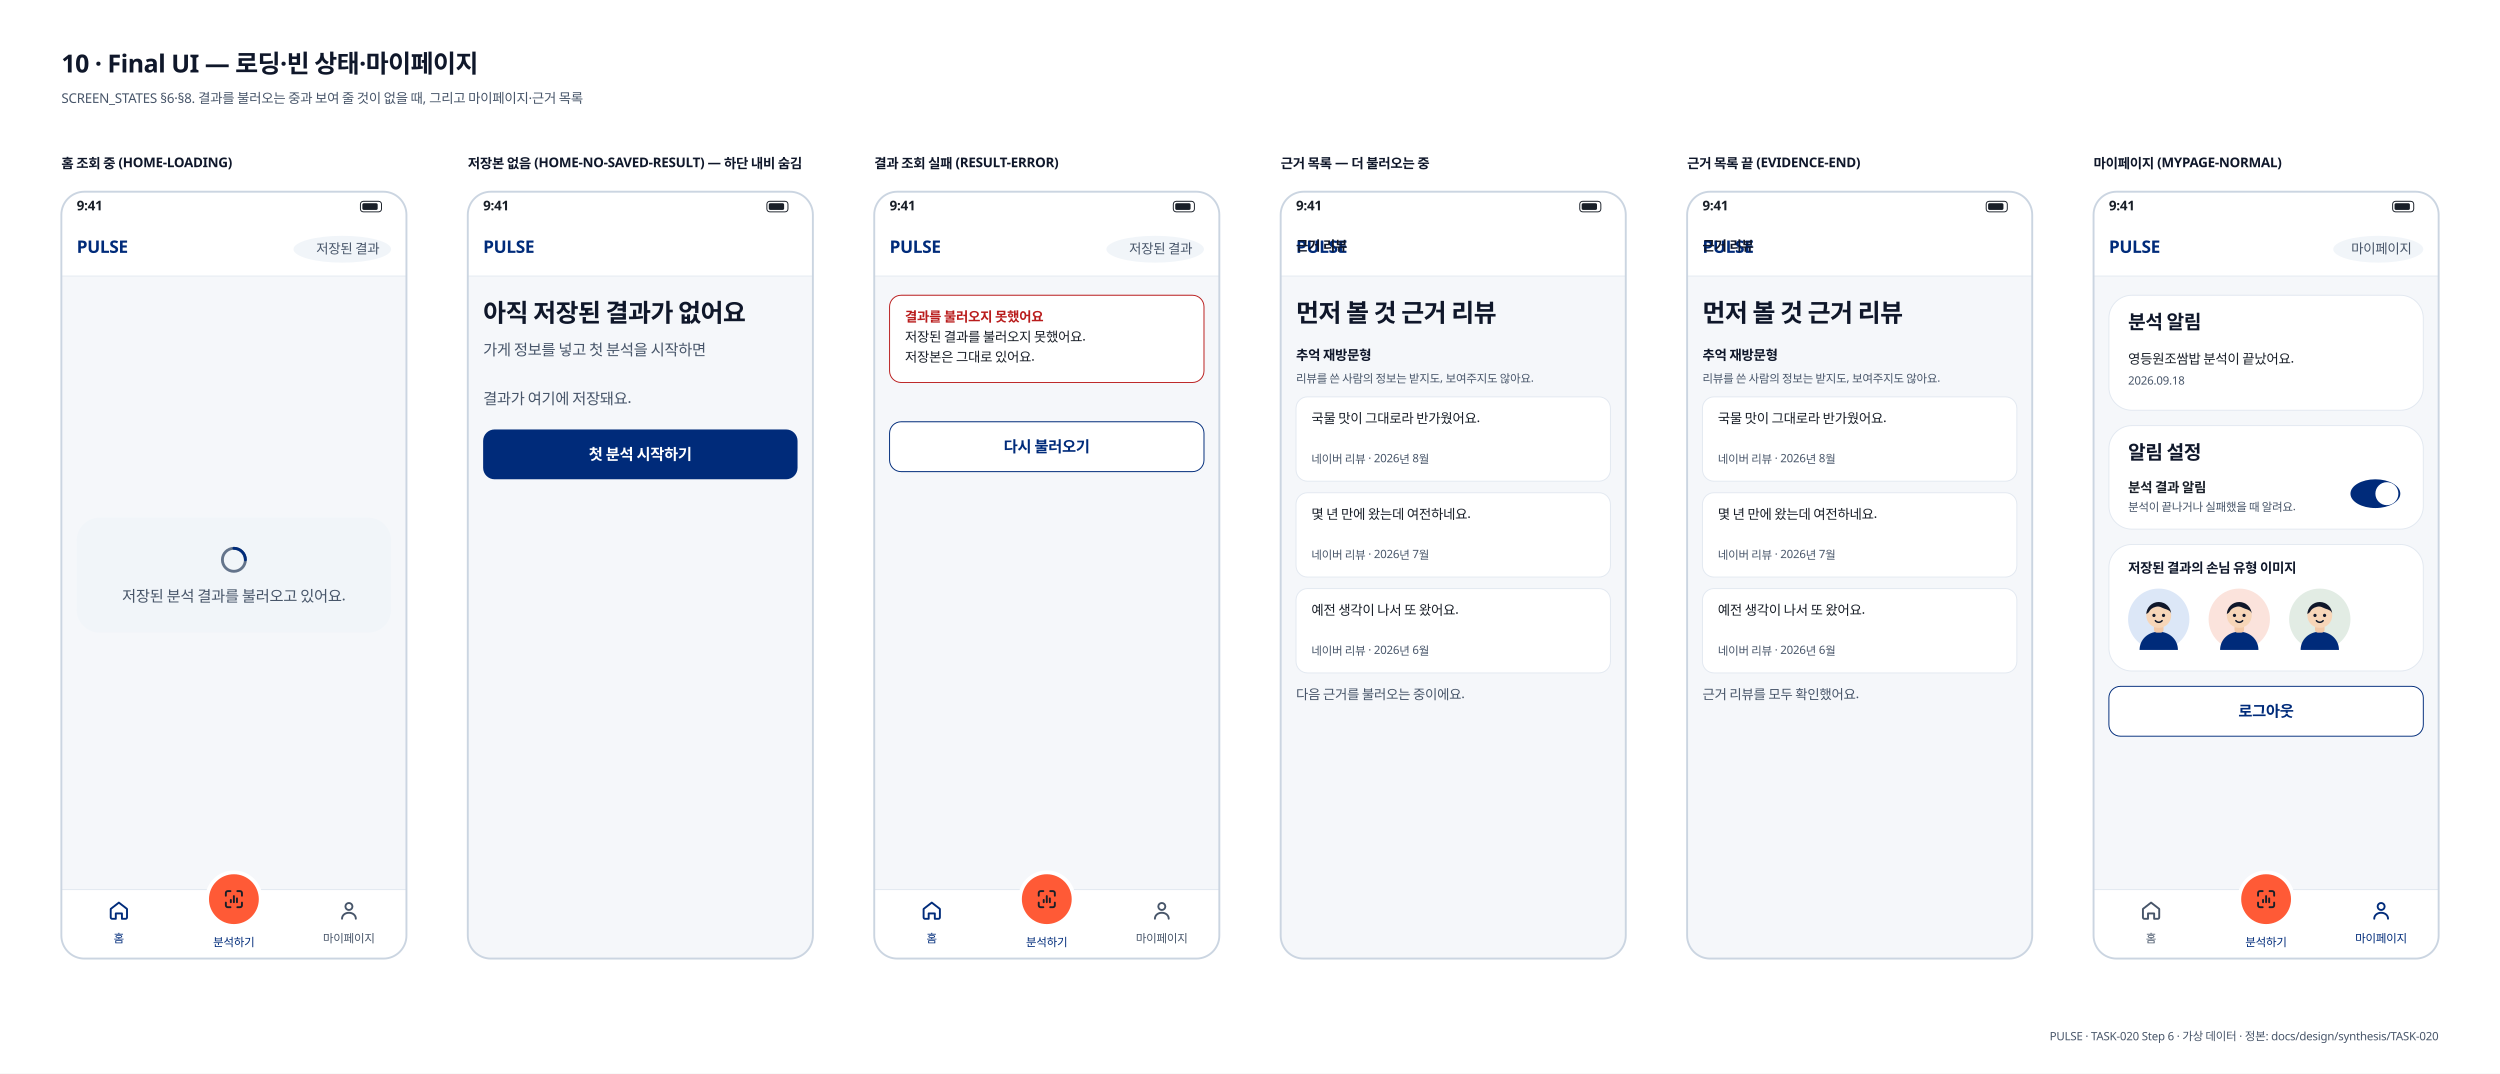
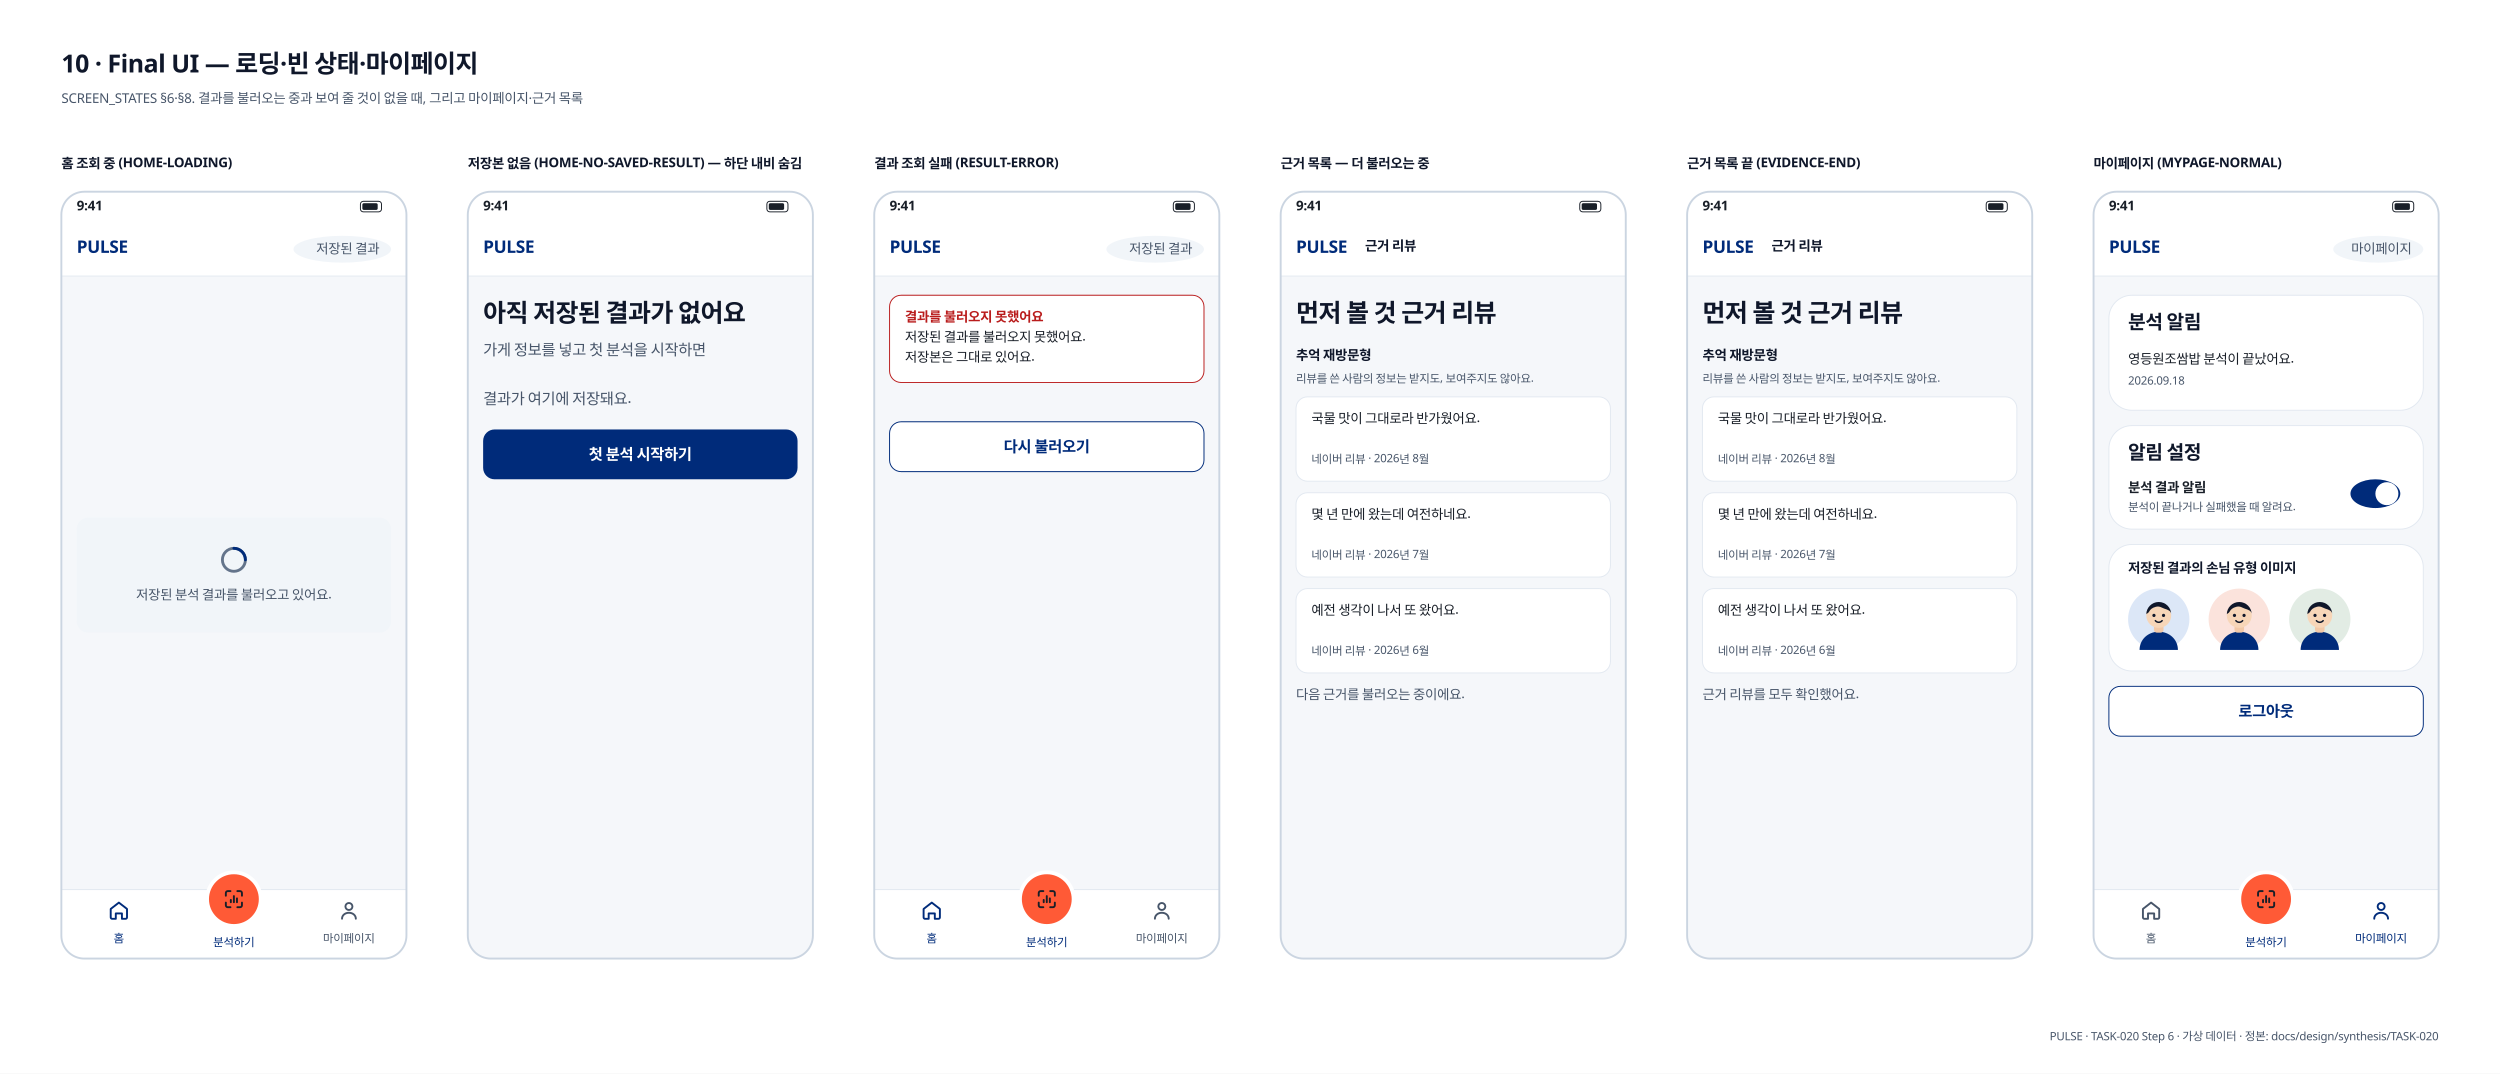
<svg xmlns="http://www.w3.org/2000/svg" width="2608" height="1120" viewBox="0 0 2608 1120">
  <rect x="0" y="0" width="2608" height="1120" rx="0" fill="#FFFFFF" />
  <text x="64" y="75.6" font-family="Pretendard" font-size="26" font-weight="600" letter-spacing="-0.52" fill="#0F172A" text-anchor="start">10 · Final UI — 로딩·빈 상태·마이페이지</text>
  <text x="64" y="107.4" font-family="Pretendard" font-size="14" font-weight="400" letter-spacing="-0.28" fill="#475569" text-anchor="start">SCREEN_STATES §6·§8. 결과를 불러오는 중과 보여 줄 것이 없을 때, 그리고 마이페이지·근거 목록</text>
  <g transform="translate(64 200)">
    <g id="Screen/Home-Loading">
      <text x="0" y="-24.6" font-family="Pretendard" font-size="14" font-weight="700" letter-spacing="-0.28" fill="#0F172A" text-anchor="start">홈 조회 중 (HOME-LOADING)</text>
      <clipPath id="clip-Home-Loading">
        <rect x="0" y="0" width="360" height="800" rx="24" fill="none" />
      </clipPath>
      <g clip-path="url(#clip-Home-Loading)">
        <rect x="0" y="0" width="360" height="800" rx="0" fill="#F5F7FA" />
        <rect x="0" y="0" width="360" height="32" rx="0" fill="#F5F7FA" />
        <g id="Header">
          <rect x="0" y="0" width="360" height="88" rx="0" fill="#FFFFFF" />
          <line x1="0" y1="88" x2="360" y2="88" stroke="#E2E8F0" stroke-width="1" />
          <text x="16" y="63.8" font-family="Pretendard" font-size="18" font-weight="700" letter-spacing="-0.36" fill="#002B7A" text-anchor="start">PULSE</text>
          <rect x="242.16" y="46" width="101.84" height="28" rx="9999" fill="#F1F5F9" />
          <text x="332" y="64.4" font-family="Pretendard" font-size="14" font-weight="400" letter-spacing="-0.28" fill="#475569" text-anchor="end">저장된 결과</text>
        </g>
        <g id="LoadingBlock">
-           <rect x="16" y="340" width="328" height="120" rx="24" fill="#F1F5F9" />
+           <rect x="16" y="340" width="328" height="120" rx="12" fill="#F1F5F9" />
          <circle cx="180" cy="384" r="12" fill="none" stroke="#64748B" stroke-width="3" />
          <path d="M 180 372 A 12 12 0 0 1 192 384" fill="none" stroke="#002B7A" stroke-width="3" stroke-linecap="round" />
-           <text x="180" y="427.6" font-family="Pretendard" font-size="16" font-weight="400" letter-spacing="-0.32" fill="#475569" text-anchor="middle">저장된 분석 결과를 불러오고 있어요.</text>
+           <text x="180" y="425.4" font-family="Pretendard" font-size="14" font-weight="400" letter-spacing="-0.28" fill="#475569" text-anchor="middle">저장된 분석 결과를 불러오고 있어요.</text>
        </g>
        <g id="BottomNavigation/home">
          <rect x="0" y="728" width="360" height="72" rx="0" fill="#FFFFFF" />
          <line x1="0" y1="728" x2="360" y2="728" stroke="#E2E8F0" stroke-width="1" />
          <text x="60" y="783.2" font-family="Pretendard" font-size="12" font-weight="400" letter-spacing="-0.24" fill="#002B7A" text-anchor="middle">홈</text>
          <g transform="translate(48 738)">
            <path d="M3.5 10.2 12 3.6l8.5 6.6V19a1.5 1.5 0 0 1-1.5 1.5h-3.8v-5.6H8.8v5.6H5A1.5 1.5 0 0 1 3.5 19v-8.8Z" fill="none" stroke="#002B7A" stroke-width="2" stroke-linecap="round" stroke-linejoin="round" />
          </g>
          <circle cx="180" cy="738" r="28" fill="#FF5A36" stroke="#FFFFFF" stroke-width="4" />
          <g transform="translate(168 726)">
            <path d="M3.6 8.4V5.6a2 2 0 0 1 2-2h2.8M15.6 3.6h2.8a2 2 0 0 1 2 2v2.8M20.4 15.6v2.8a2 2 0 0 1-2 2h-2.8M8.4 20.4H5.6a2 2 0 0 1-2-2v-2.8" fill="none" stroke="#191F28" stroke-width="2" stroke-linecap="round" stroke-linejoin="round" />
            <path d="M8.8 15.2v-2.4M12 15.2V8.8M15.2 15.2v-4" fill="none" stroke="#191F28" stroke-width="2" stroke-linecap="round" stroke-linejoin="round" />
          </g>
          <text x="180" y="787.2" font-family="Pretendard" font-size="12" font-weight="400" letter-spacing="-0.24" fill="#002B7A" text-anchor="middle">분석하기</text>
          <g transform="translate(288 738)">
            <path d="M12 11.3a3.65 3.65 0 1 0 0-7.3 3.65 3.65 0 0 0 0 7.3Z" fill="none" stroke="#475569" stroke-width="2" stroke-linecap="round" stroke-linejoin="round" />
            <path d="M4.8 20.4c0-3.6 3.2-6.2 7.2-6.2s7.2 2.6 7.2 6.2" fill="none" stroke="#475569" stroke-width="2" stroke-linecap="round" stroke-linejoin="round" />
          </g>
          <text x="300" y="783.2" font-family="Pretendard" font-size="12" font-weight="400" letter-spacing="-0.24" fill="#475569" text-anchor="middle">마이페이지</text>
        </g>
        <text x="16" y="19.4" font-family="Pretendard" font-size="14" font-weight="600" letter-spacing="-0.28" fill="#191F28" text-anchor="start">9:41</text>
        <rect x="312" y="10" width="22" height="11" rx="3" fill="none" stroke="#191F28" stroke-width="1" />
        <rect x="314" y="12" width="16" height="7" rx="1.5" fill="#191F28" />
      </g>
      <rect x="0" y="0" width="360" height="800" rx="24" fill="none" stroke="#CBD5E1" stroke-width="2" />
    </g>
  </g>
  <g transform="translate(488 200)">
    <g id="Screen/Home-NoSaved">
      <text x="0" y="-24.6" font-family="Pretendard" font-size="14" font-weight="700" letter-spacing="-0.28" fill="#0F172A" text-anchor="start">저장본 없음 (HOME-NO-SAVED-RESULT) — 하단 내비 숨김</text>
      <clipPath id="clip-Home-NoSaved">
        <rect x="0" y="0" width="360" height="800" rx="24" fill="none" />
      </clipPath>
      <g clip-path="url(#clip-Home-NoSaved)">
        <rect x="0" y="0" width="360" height="800" rx="0" fill="#F5F7FA" />
        <rect x="0" y="0" width="360" height="32" rx="0" fill="#F5F7FA" />
        <g id="Header 2">
          <rect x="0" y="0" width="360" height="88" rx="0" fill="#FFFFFF" />
          <line x1="0" y1="88" x2="360" y2="88" stroke="#E2E8F0" stroke-width="1" />
          <text x="16" y="63.8" font-family="Pretendard" font-size="18" font-weight="700" letter-spacing="-0.36" fill="#002B7A" text-anchor="start">PULSE</text>
        </g>
        <g id="PageTitle">
          <text x="16" y="135.6" font-family="Pretendard" font-size="26" font-weight="600" letter-spacing="-0.52" fill="#0F172A" text-anchor="start">아직 저장된 결과가 없어요</text>
          <text x="16" y="170.6" font-family="Pretendard" font-size="16" font-weight="400" letter-spacing="-0.32" fill="#475569" text-anchor="start">가게 정보를 넣고 첫 분석을 시작하면</text>
        </g>
        <text x="16" y="221.6" font-family="Pretendard" font-size="16" font-weight="400" letter-spacing="-0.32" fill="#475569" text-anchor="start">결과가 여기에 저장돼요.</text>
        <g id="Button/Primary/첫 분석 시작하기">
          <rect x="16" y="248" width="328" height="52" rx="12" fill="#002B7A" />
          <text x="180" y="279.6" font-family="Pretendard" font-size="16" font-weight="600" letter-spacing="-0.32" fill="#FFFFFF" text-anchor="middle">첫 분석 시작하기</text>
        </g>
        <text x="16" y="19.4" font-family="Pretendard" font-size="14" font-weight="600" letter-spacing="-0.28" fill="#191F28" text-anchor="start">9:41</text>
        <rect x="312" y="10" width="22" height="11" rx="3" fill="none" stroke="#191F28" stroke-width="1" />
        <rect x="314" y="12" width="16" height="7" rx="1.5" fill="#191F28" />
      </g>
      <rect x="0" y="0" width="360" height="800" rx="24" fill="none" stroke="#CBD5E1" stroke-width="2" />
    </g>
  </g>
  <g transform="translate(912 200)">
    <g id="Screen/Result-Error">
      <text x="0" y="-24.6" font-family="Pretendard" font-size="14" font-weight="700" letter-spacing="-0.28" fill="#0F172A" text-anchor="start">결과 조회 실패 (RESULT-ERROR)</text>
      <clipPath id="clip-Result-Error">
        <rect x="0" y="0" width="360" height="800" rx="24" fill="none" />
      </clipPath>
      <g clip-path="url(#clip-Result-Error)">
        <rect x="0" y="0" width="360" height="800" rx="0" fill="#F5F7FA" />
        <rect x="0" y="0" width="360" height="32" rx="0" fill="#F5F7FA" />
        <g id="Header 3">
          <rect x="0" y="0" width="360" height="88" rx="0" fill="#FFFFFF" />
          <line x1="0" y1="88" x2="360" y2="88" stroke="#E2E8F0" stroke-width="1" />
          <text x="16" y="63.8" font-family="Pretendard" font-size="18" font-weight="700" letter-spacing="-0.36" fill="#002B7A" text-anchor="start">PULSE</text>
          <rect x="242.16" y="46" width="101.84" height="28" rx="9999" fill="#F1F5F9" />
          <text x="332" y="64.4" font-family="Pretendard" font-size="14" font-weight="400" letter-spacing="-0.28" fill="#475569" text-anchor="end">저장된 결과</text>
        </g>
        <g id="Notice/error">
          <rect x="16" y="108" width="328" height="91" rx="12" fill="#FFFFFF" stroke="#B91C1C" stroke-width="1" />
          <text x="32" y="135.4" font-family="Pretendard" font-size="14" font-weight="600" letter-spacing="-0.28" fill="#B91C1C" text-anchor="start">결과를 불러오지 못했어요</text>
          <text x="32" y="156.4" font-family="Pretendard" font-size="14" font-weight="400" letter-spacing="-0.28" fill="#191F28" text-anchor="start">저장된 결과를 불러오지 못했어요.</text>
          <text x="32" y="177.4" font-family="Pretendard" font-size="14" font-weight="400" letter-spacing="-0.28" fill="#191F28" text-anchor="start">저장본은 그대로 있어요.</text>
        </g>
        <g id="Button/Outline/다시 불러오기">
          <rect x="16" y="240" width="328" height="52" rx="12" fill="#FFFFFF" stroke="#002B7A" stroke-width="1" />
          <text x="180" y="271.6" font-family="Pretendard" font-size="16" font-weight="600" letter-spacing="-0.32" fill="#002B7A" text-anchor="middle">다시 불러오기</text>
        </g>
        <g id="BottomNavigation/home 2">
          <rect x="0" y="728" width="360" height="72" rx="0" fill="#FFFFFF" />
          <line x1="0" y1="728" x2="360" y2="728" stroke="#E2E8F0" stroke-width="1" />
          <text x="60" y="783.2" font-family="Pretendard" font-size="12" font-weight="400" letter-spacing="-0.24" fill="#002B7A" text-anchor="middle">홈</text>
          <g transform="translate(48 738)">
            <path d="M3.5 10.2 12 3.6l8.5 6.6V19a1.5 1.5 0 0 1-1.5 1.5h-3.8v-5.6H8.8v5.6H5A1.5 1.5 0 0 1 3.5 19v-8.8Z" fill="none" stroke="#002B7A" stroke-width="2" stroke-linecap="round" stroke-linejoin="round" />
          </g>
          <circle cx="180" cy="738" r="28" fill="#FF5A36" stroke="#FFFFFF" stroke-width="4" />
          <g transform="translate(168 726)">
            <path d="M3.6 8.4V5.6a2 2 0 0 1 2-2h2.8M15.6 3.6h2.8a2 2 0 0 1 2 2v2.8M20.4 15.6v2.8a2 2 0 0 1-2 2h-2.8M8.4 20.4H5.6a2 2 0 0 1-2-2v-2.8" fill="none" stroke="#191F28" stroke-width="2" stroke-linecap="round" stroke-linejoin="round" />
            <path d="M8.8 15.2v-2.4M12 15.2V8.8M15.2 15.2v-4" fill="none" stroke="#191F28" stroke-width="2" stroke-linecap="round" stroke-linejoin="round" />
          </g>
          <text x="180" y="787.2" font-family="Pretendard" font-size="12" font-weight="400" letter-spacing="-0.24" fill="#002B7A" text-anchor="middle">분석하기</text>
          <g transform="translate(288 738)">
            <path d="M12 11.3a3.65 3.65 0 1 0 0-7.3 3.65 3.65 0 0 0 0 7.3Z" fill="none" stroke="#475569" stroke-width="2" stroke-linecap="round" stroke-linejoin="round" />
            <path d="M4.8 20.4c0-3.6 3.2-6.2 7.2-6.2s7.2 2.6 7.2 6.2" fill="none" stroke="#475569" stroke-width="2" stroke-linecap="round" stroke-linejoin="round" />
          </g>
          <text x="300" y="783.2" font-family="Pretendard" font-size="12" font-weight="400" letter-spacing="-0.24" fill="#475569" text-anchor="middle">마이페이지</text>
        </g>
        <text x="16" y="19.4" font-family="Pretendard" font-size="14" font-weight="600" letter-spacing="-0.28" fill="#191F28" text-anchor="start">9:41</text>
        <rect x="312" y="10" width="22" height="11" rx="3" fill="none" stroke="#191F28" stroke-width="1" />
        <rect x="314" y="12" width="16" height="7" rx="1.5" fill="#191F28" />
      </g>
      <rect x="0" y="0" width="360" height="800" rx="24" fill="none" stroke="#CBD5E1" stroke-width="2" />
    </g>
  </g>
  <g transform="translate(1336 200)">
    <g id="Screen/Evidence-LoadingMore">
      <text x="0" y="-24.6" font-family="Pretendard" font-size="14" font-weight="700" letter-spacing="-0.28" fill="#0F172A" text-anchor="start">근거 목록 — 더 불러오는 중</text>
      <clipPath id="clip-Evidence-LoadingMore">
        <rect x="0" y="0" width="360" height="800" rx="24" fill="none" />
      </clipPath>
      <g clip-path="url(#clip-Evidence-LoadingMore)">
        <rect x="0" y="0" width="360" height="800" rx="0" fill="#F5F7FA" />
        <rect x="0" y="0" width="360" height="32" rx="0" fill="#F5F7FA" />
        <g id="Header 4">
          <rect x="0" y="0" width="360" height="88" rx="0" fill="#FFFFFF" />
          <line x1="0" y1="88" x2="360" y2="88" stroke="#E2E8F0" stroke-width="1" />
          <text x="16" y="63.8" font-family="Pretendard" font-size="18" font-weight="700" letter-spacing="-0.36" fill="#002B7A" text-anchor="start">PULSE</text>
-           <text x="16" y="61.4" font-family="Pretendard" font-size="14" font-weight="600" letter-spacing="-0.28" fill="#0F172A" text-anchor="start">근거 리뷰</text>
+           <text x="88" y="61.4" font-family="Pretendard" font-size="14" font-weight="600" letter-spacing="-0.28" fill="#0F172A" text-anchor="start">근거 리뷰</text>
        </g>
        <g id="PageTitle 2">
          <text x="16" y="135.6" font-family="Pretendard" font-size="26" font-weight="600" letter-spacing="-0.52" fill="#0F172A" text-anchor="start">먼저 볼 것 근거 리뷰</text>
        </g>
        <text x="16" y="175.4" font-family="Pretendard" font-size="14" font-weight="600" letter-spacing="-0.28" fill="#0F172A" text-anchor="start">추억 재방문형</text>
        <text x="16" y="199.2" font-family="Pretendard" font-size="12" font-weight="400" letter-spacing="-0.24" fill="#475569" text-anchor="start">리뷰를 쓴 사람의 정보는 받지도, 보여주지도 않아요.</text>
        <g id="EvidenceRow">
          <rect x="16" y="214" width="328" height="88" rx="12" fill="#FFFFFF" stroke="#E2E8F0" stroke-width="1" />
          <text x="32" y="241.4" font-family="Pretendard" font-size="14" font-weight="400" letter-spacing="-0.28" fill="#191F28" text-anchor="start">국물 맛이 그대로라 반가웠어요.</text>
          <text x="32" y="283.2" font-family="Pretendard" font-size="12" font-weight="400" letter-spacing="-0.24" fill="#475569" text-anchor="start">네이버 리뷰 · 2026년 8월</text>
        </g>
        <g id="EvidenceRow 2">
          <rect x="16" y="314" width="328" height="88" rx="12" fill="#FFFFFF" stroke="#E2E8F0" stroke-width="1" />
          <text x="32" y="341.4" font-family="Pretendard" font-size="14" font-weight="400" letter-spacing="-0.28" fill="#191F28" text-anchor="start">몇 년 만에 왔는데 여전하네요.</text>
          <text x="32" y="383.2" font-family="Pretendard" font-size="12" font-weight="400" letter-spacing="-0.24" fill="#475569" text-anchor="start">네이버 리뷰 · 2026년 7월</text>
        </g>
        <g id="EvidenceRow 3">
          <rect x="16" y="414" width="328" height="88" rx="12" fill="#FFFFFF" stroke="#E2E8F0" stroke-width="1" />
          <text x="32" y="441.4" font-family="Pretendard" font-size="14" font-weight="400" letter-spacing="-0.28" fill="#191F28" text-anchor="start">예전 생각이 나서 또 왔어요.</text>
          <text x="32" y="483.2" font-family="Pretendard" font-size="12" font-weight="400" letter-spacing="-0.24" fill="#475569" text-anchor="start">네이버 리뷰 · 2026년 6월</text>
        </g>
        <text x="16" y="529.4" font-family="Pretendard" font-size="14" font-weight="400" letter-spacing="-0.28" fill="#475569" text-anchor="start">다음 근거를 불러오는 중이에요.</text>
        <text x="16" y="19.4" font-family="Pretendard" font-size="14" font-weight="600" letter-spacing="-0.28" fill="#191F28" text-anchor="start">9:41</text>
        <rect x="312" y="10" width="22" height="11" rx="3" fill="none" stroke="#191F28" stroke-width="1" />
        <rect x="314" y="12" width="16" height="7" rx="1.5" fill="#191F28" />
      </g>
      <rect x="0" y="0" width="360" height="800" rx="24" fill="none" stroke="#CBD5E1" stroke-width="2" />
    </g>
  </g>
  <g transform="translate(1760 200)">
    <g id="Screen/Evidence-End">
      <text x="0" y="-24.6" font-family="Pretendard" font-size="14" font-weight="700" letter-spacing="-0.28" fill="#0F172A" text-anchor="start">근거 목록 끝 (EVIDENCE-END)</text>
      <clipPath id="clip-Evidence-End">
        <rect x="0" y="0" width="360" height="800" rx="24" fill="none" />
      </clipPath>
      <g clip-path="url(#clip-Evidence-End)">
        <rect x="0" y="0" width="360" height="800" rx="0" fill="#F5F7FA" />
        <rect x="0" y="0" width="360" height="32" rx="0" fill="#F5F7FA" />
        <g id="Header 5">
          <rect x="0" y="0" width="360" height="88" rx="0" fill="#FFFFFF" />
          <line x1="0" y1="88" x2="360" y2="88" stroke="#E2E8F0" stroke-width="1" />
          <text x="16" y="63.8" font-family="Pretendard" font-size="18" font-weight="700" letter-spacing="-0.36" fill="#002B7A" text-anchor="start">PULSE</text>
-           <text x="16" y="61.4" font-family="Pretendard" font-size="14" font-weight="600" letter-spacing="-0.28" fill="#0F172A" text-anchor="start">근거 리뷰</text>
+           <text x="88" y="61.4" font-family="Pretendard" font-size="14" font-weight="600" letter-spacing="-0.28" fill="#0F172A" text-anchor="start">근거 리뷰</text>
        </g>
        <g id="PageTitle 3">
          <text x="16" y="135.6" font-family="Pretendard" font-size="26" font-weight="600" letter-spacing="-0.52" fill="#0F172A" text-anchor="start">먼저 볼 것 근거 리뷰</text>
        </g>
        <text x="16" y="175.4" font-family="Pretendard" font-size="14" font-weight="600" letter-spacing="-0.28" fill="#0F172A" text-anchor="start">추억 재방문형</text>
        <text x="16" y="199.2" font-family="Pretendard" font-size="12" font-weight="400" letter-spacing="-0.24" fill="#475569" text-anchor="start">리뷰를 쓴 사람의 정보는 받지도, 보여주지도 않아요.</text>
        <g id="EvidenceRow 4">
          <rect x="16" y="214" width="328" height="88" rx="12" fill="#FFFFFF" stroke="#E2E8F0" stroke-width="1" />
          <text x="32" y="241.4" font-family="Pretendard" font-size="14" font-weight="400" letter-spacing="-0.28" fill="#191F28" text-anchor="start">국물 맛이 그대로라 반가웠어요.</text>
          <text x="32" y="283.2" font-family="Pretendard" font-size="12" font-weight="400" letter-spacing="-0.24" fill="#475569" text-anchor="start">네이버 리뷰 · 2026년 8월</text>
        </g>
        <g id="EvidenceRow 5">
          <rect x="16" y="314" width="328" height="88" rx="12" fill="#FFFFFF" stroke="#E2E8F0" stroke-width="1" />
          <text x="32" y="341.4" font-family="Pretendard" font-size="14" font-weight="400" letter-spacing="-0.28" fill="#191F28" text-anchor="start">몇 년 만에 왔는데 여전하네요.</text>
          <text x="32" y="383.2" font-family="Pretendard" font-size="12" font-weight="400" letter-spacing="-0.24" fill="#475569" text-anchor="start">네이버 리뷰 · 2026년 7월</text>
        </g>
        <g id="EvidenceRow 6">
          <rect x="16" y="414" width="328" height="88" rx="12" fill="#FFFFFF" stroke="#E2E8F0" stroke-width="1" />
          <text x="32" y="441.4" font-family="Pretendard" font-size="14" font-weight="400" letter-spacing="-0.28" fill="#191F28" text-anchor="start">예전 생각이 나서 또 왔어요.</text>
          <text x="32" y="483.2" font-family="Pretendard" font-size="12" font-weight="400" letter-spacing="-0.24" fill="#475569" text-anchor="start">네이버 리뷰 · 2026년 6월</text>
        </g>
        <text x="16" y="529.4" font-family="Pretendard" font-size="14" font-weight="400" letter-spacing="-0.28" fill="#475569" text-anchor="start">근거 리뷰를 모두 확인했어요.</text>
        <text x="16" y="19.4" font-family="Pretendard" font-size="14" font-weight="600" letter-spacing="-0.28" fill="#191F28" text-anchor="start">9:41</text>
        <rect x="312" y="10" width="22" height="11" rx="3" fill="none" stroke="#191F28" stroke-width="1" />
        <rect x="314" y="12" width="16" height="7" rx="1.5" fill="#191F28" />
      </g>
      <rect x="0" y="0" width="360" height="800" rx="24" fill="none" stroke="#CBD5E1" stroke-width="2" />
    </g>
  </g>
  <g transform="translate(2184 200)">
    <g id="Screen/MyPage">
      <text x="0" y="-24.6" font-family="Pretendard" font-size="14" font-weight="700" letter-spacing="-0.28" fill="#0F172A" text-anchor="start">마이페이지 (MYPAGE-NORMAL)</text>
      <clipPath id="clip-MyPage">
        <rect x="0" y="0" width="360" height="800" rx="24" fill="none" />
      </clipPath>
      <g clip-path="url(#clip-MyPage)">
        <rect x="0" y="0" width="360" height="800" rx="0" fill="#F5F7FA" />
        <rect x="0" y="0" width="360" height="32" rx="0" fill="#F5F7FA" />
        <g id="Header 6">
          <rect x="0" y="0" width="360" height="88" rx="0" fill="#FFFFFF" />
          <line x1="0" y1="88" x2="360" y2="88" stroke="#E2E8F0" stroke-width="1" />
          <text x="16" y="63.8" font-family="Pretendard" font-size="18" font-weight="700" letter-spacing="-0.36" fill="#002B7A" text-anchor="start">PULSE</text>
          <rect x="250" y="46" width="94" height="28" rx="9999" fill="#F1F5F9" />
          <text x="332" y="64.4" font-family="Pretendard" font-size="14" font-weight="400" letter-spacing="-0.28" fill="#475569" text-anchor="end">마이페이지</text>
        </g>
        <rect x="16" y="108" width="328" height="120" rx="24" fill="#FFFFFF" stroke="#E2E8F0" stroke-width="1" />
        <text x="36" y="143.0" font-family="Pretendard" font-size="20" font-weight="600" letter-spacing="-0.4" fill="#0F172A" text-anchor="start">분석 알림</text>
        <text x="36" y="179.4" font-family="Pretendard" font-size="14" font-weight="400" letter-spacing="-0.28" fill="#191F28" text-anchor="start">영등원조쌈밥 분석이 끝났어요.</text>
        <text x="36" y="201.2" font-family="Pretendard" font-size="12" font-weight="400" letter-spacing="-0.24" fill="#475569" text-anchor="start">2026.09.18</text>
        <rect x="16" y="244" width="328" height="108" rx="24" fill="#FFFFFF" stroke="#E2E8F0" stroke-width="1" />
        <text x="36" y="279.0" font-family="Pretendard" font-size="20" font-weight="600" letter-spacing="-0.4" fill="#0F172A" text-anchor="start">알림 설정</text>
        <text x="36" y="313.4" font-family="Pretendard" font-size="14" font-weight="600" letter-spacing="-0.28" fill="#191F28" text-anchor="start">분석 결과 알림</text>
        <text x="36" y="333.2" font-family="Pretendard" font-size="12" font-weight="400" letter-spacing="-0.24" fill="#475569" text-anchor="start">분석이 끝나거나 실패했을 때 알려요.</text>
        <rect x="268" y="300" width="52" height="30" rx="9999" fill="#002B7A" />
        <circle cx="306" cy="315" r="12" fill="#FFFFFF" />
        <rect x="16" y="368" width="328" height="132" rx="24" fill="#FFFFFF" stroke="#E2E8F0" stroke-width="1" />
        <text x="36" y="397.4" font-family="Pretendard" font-size="14" font-weight="600" letter-spacing="-0.28" fill="#0F172A" text-anchor="start">저장된 결과의 손님 유형 이미지</text>
        <g transform="translate(36 414) scale(1)">
          <circle cx="32" cy="32" r="32" fill="#DCE7F7" />
          <path d="M12 64c0-11 9-19 20-19s20 8 20 19H12Z" fill="#002B7A" />
          <rect x="27" y="38" width="10" height="8" rx="3" fill="#F2C9A8" />
          <circle cx="32" cy="28" r="13" fill="#F7D6B8" />
          <path d="M19 27a13 13 0 0 1 26 0c0-4-4-5-7-6-3-1-5-3-9-2s-6 3-7 5-3 2-3 3Z" fill="#0F172A" />
          <circle cx="27" cy="28" r="1.7" fill="#0F172A" />
          <circle cx="37" cy="28" r="1.7" fill="#0F172A" />
          <path d="M28.5 33.5a4.5 4.5 0 0 0 7 0" fill="none" stroke="#0F172A" stroke-width="1.6" stroke-linecap="round" />
        </g>
        <g transform="translate(120 414) scale(1)">
          <circle cx="32" cy="32" r="32" fill="#FBE3DC" />
          <path d="M12 64c0-11 9-19 20-19s20 8 20 19H12Z" fill="#002B7A" />
          <rect x="27" y="38" width="10" height="8" rx="3" fill="#F2C9A8" />
          <circle cx="32" cy="28" r="13" fill="#F7D6B8" />
          <path d="M19 27a13 13 0 0 1 26 0c0-4-4-5-7-6-3-1-5-3-9-2s-6 3-7 5-3 2-3 3Z" fill="#0F172A" />
          <circle cx="27" cy="28" r="1.7" fill="#0F172A" />
          <circle cx="37" cy="28" r="1.7" fill="#0F172A" />
          <path d="M28.5 33.5a4.5 4.5 0 0 0 7 0" fill="none" stroke="#0F172A" stroke-width="1.6" stroke-linecap="round" />
        </g>
        <g transform="translate(204 414) scale(1)">
          <circle cx="32" cy="32" r="32" fill="#E2ECE4" />
          <path d="M12 64c0-11 9-19 20-19s20 8 20 19H12Z" fill="#002B7A" />
          <rect x="27" y="38" width="10" height="8" rx="3" fill="#F2C9A8" />
          <circle cx="32" cy="28" r="13" fill="#F7D6B8" />
          <path d="M19 27a13 13 0 0 1 26 0c0-4-4-5-7-6-3-1-5-3-9-2s-6 3-7 5-3 2-3 3Z" fill="#0F172A" />
          <circle cx="27" cy="28" r="1.7" fill="#0F172A" />
          <circle cx="37" cy="28" r="1.7" fill="#0F172A" />
          <path d="M28.5 33.5a4.5 4.5 0 0 0 7 0" fill="none" stroke="#0F172A" stroke-width="1.6" stroke-linecap="round" />
        </g>
        <g id="Button/Outline/로그아웃">
          <rect x="16" y="516" width="328" height="52" rx="12" fill="#FFFFFF" stroke="#002B7A" stroke-width="1" />
          <text x="180" y="547.6" font-family="Pretendard" font-size="16" font-weight="600" letter-spacing="-0.32" fill="#002B7A" text-anchor="middle">로그아웃</text>
        </g>
        <g id="BottomNavigation/mypage">
          <rect x="0" y="728" width="360" height="72" rx="0" fill="#FFFFFF" />
          <line x1="0" y1="728" x2="360" y2="728" stroke="#E2E8F0" stroke-width="1" />
          <text x="60" y="783.2" font-family="Pretendard" font-size="12" font-weight="400" letter-spacing="-0.24" fill="#475569" text-anchor="middle">홈</text>
          <g transform="translate(48 738)">
            <path d="M3.5 10.2 12 3.6l8.5 6.6V19a1.5 1.5 0 0 1-1.5 1.5h-3.8v-5.6H8.8v5.6H5A1.5 1.5 0 0 1 3.5 19v-8.8Z" fill="none" stroke="#475569" stroke-width="2" stroke-linecap="round" stroke-linejoin="round" />
          </g>
          <circle cx="180" cy="738" r="28" fill="#FF5A36" stroke="#FFFFFF" stroke-width="4" />
          <g transform="translate(168 726)">
            <path d="M3.6 8.4V5.6a2 2 0 0 1 2-2h2.8M15.6 3.6h2.8a2 2 0 0 1 2 2v2.8M20.4 15.6v2.8a2 2 0 0 1-2 2h-2.8M8.4 20.4H5.6a2 2 0 0 1-2-2v-2.8" fill="none" stroke="#191F28" stroke-width="2" stroke-linecap="round" stroke-linejoin="round" />
            <path d="M8.8 15.2v-2.4M12 15.2V8.8M15.2 15.2v-4" fill="none" stroke="#191F28" stroke-width="2" stroke-linecap="round" stroke-linejoin="round" />
          </g>
          <text x="180" y="787.2" font-family="Pretendard" font-size="12" font-weight="400" letter-spacing="-0.24" fill="#002B7A" text-anchor="middle">분석하기</text>
          <g transform="translate(288 738)">
            <path d="M12 11.3a3.65 3.65 0 1 0 0-7.3 3.65 3.65 0 0 0 0 7.3Z" fill="none" stroke="#002B7A" stroke-width="2" stroke-linecap="round" stroke-linejoin="round" />
            <path d="M4.8 20.4c0-3.6 3.2-6.2 7.2-6.2s7.2 2.6 7.2 6.2" fill="none" stroke="#002B7A" stroke-width="2" stroke-linecap="round" stroke-linejoin="round" />
          </g>
          <text x="300" y="783.2" font-family="Pretendard" font-size="12" font-weight="400" letter-spacing="-0.24" fill="#002B7A" text-anchor="middle">마이페이지</text>
        </g>
        <text x="16" y="19.4" font-family="Pretendard" font-size="14" font-weight="600" letter-spacing="-0.28" fill="#191F28" text-anchor="start">9:41</text>
        <rect x="312" y="10" width="22" height="11" rx="3" fill="none" stroke="#191F28" stroke-width="1" />
        <rect x="314" y="12" width="16" height="7" rx="1.5" fill="#191F28" />
      </g>
      <rect x="0" y="0" width="360" height="800" rx="24" fill="none" stroke="#CBD5E1" stroke-width="2" />
    </g>
  </g>
  <text x="2544" y="1085.2" font-family="Pretendard" font-size="12" font-weight="400" letter-spacing="-0.24" fill="#475569" text-anchor="end">PULSE · TASK-020 Step 6 · 가상 데이터 · 정본: docs/design/synthesis/TASK-020</text>
</svg>
